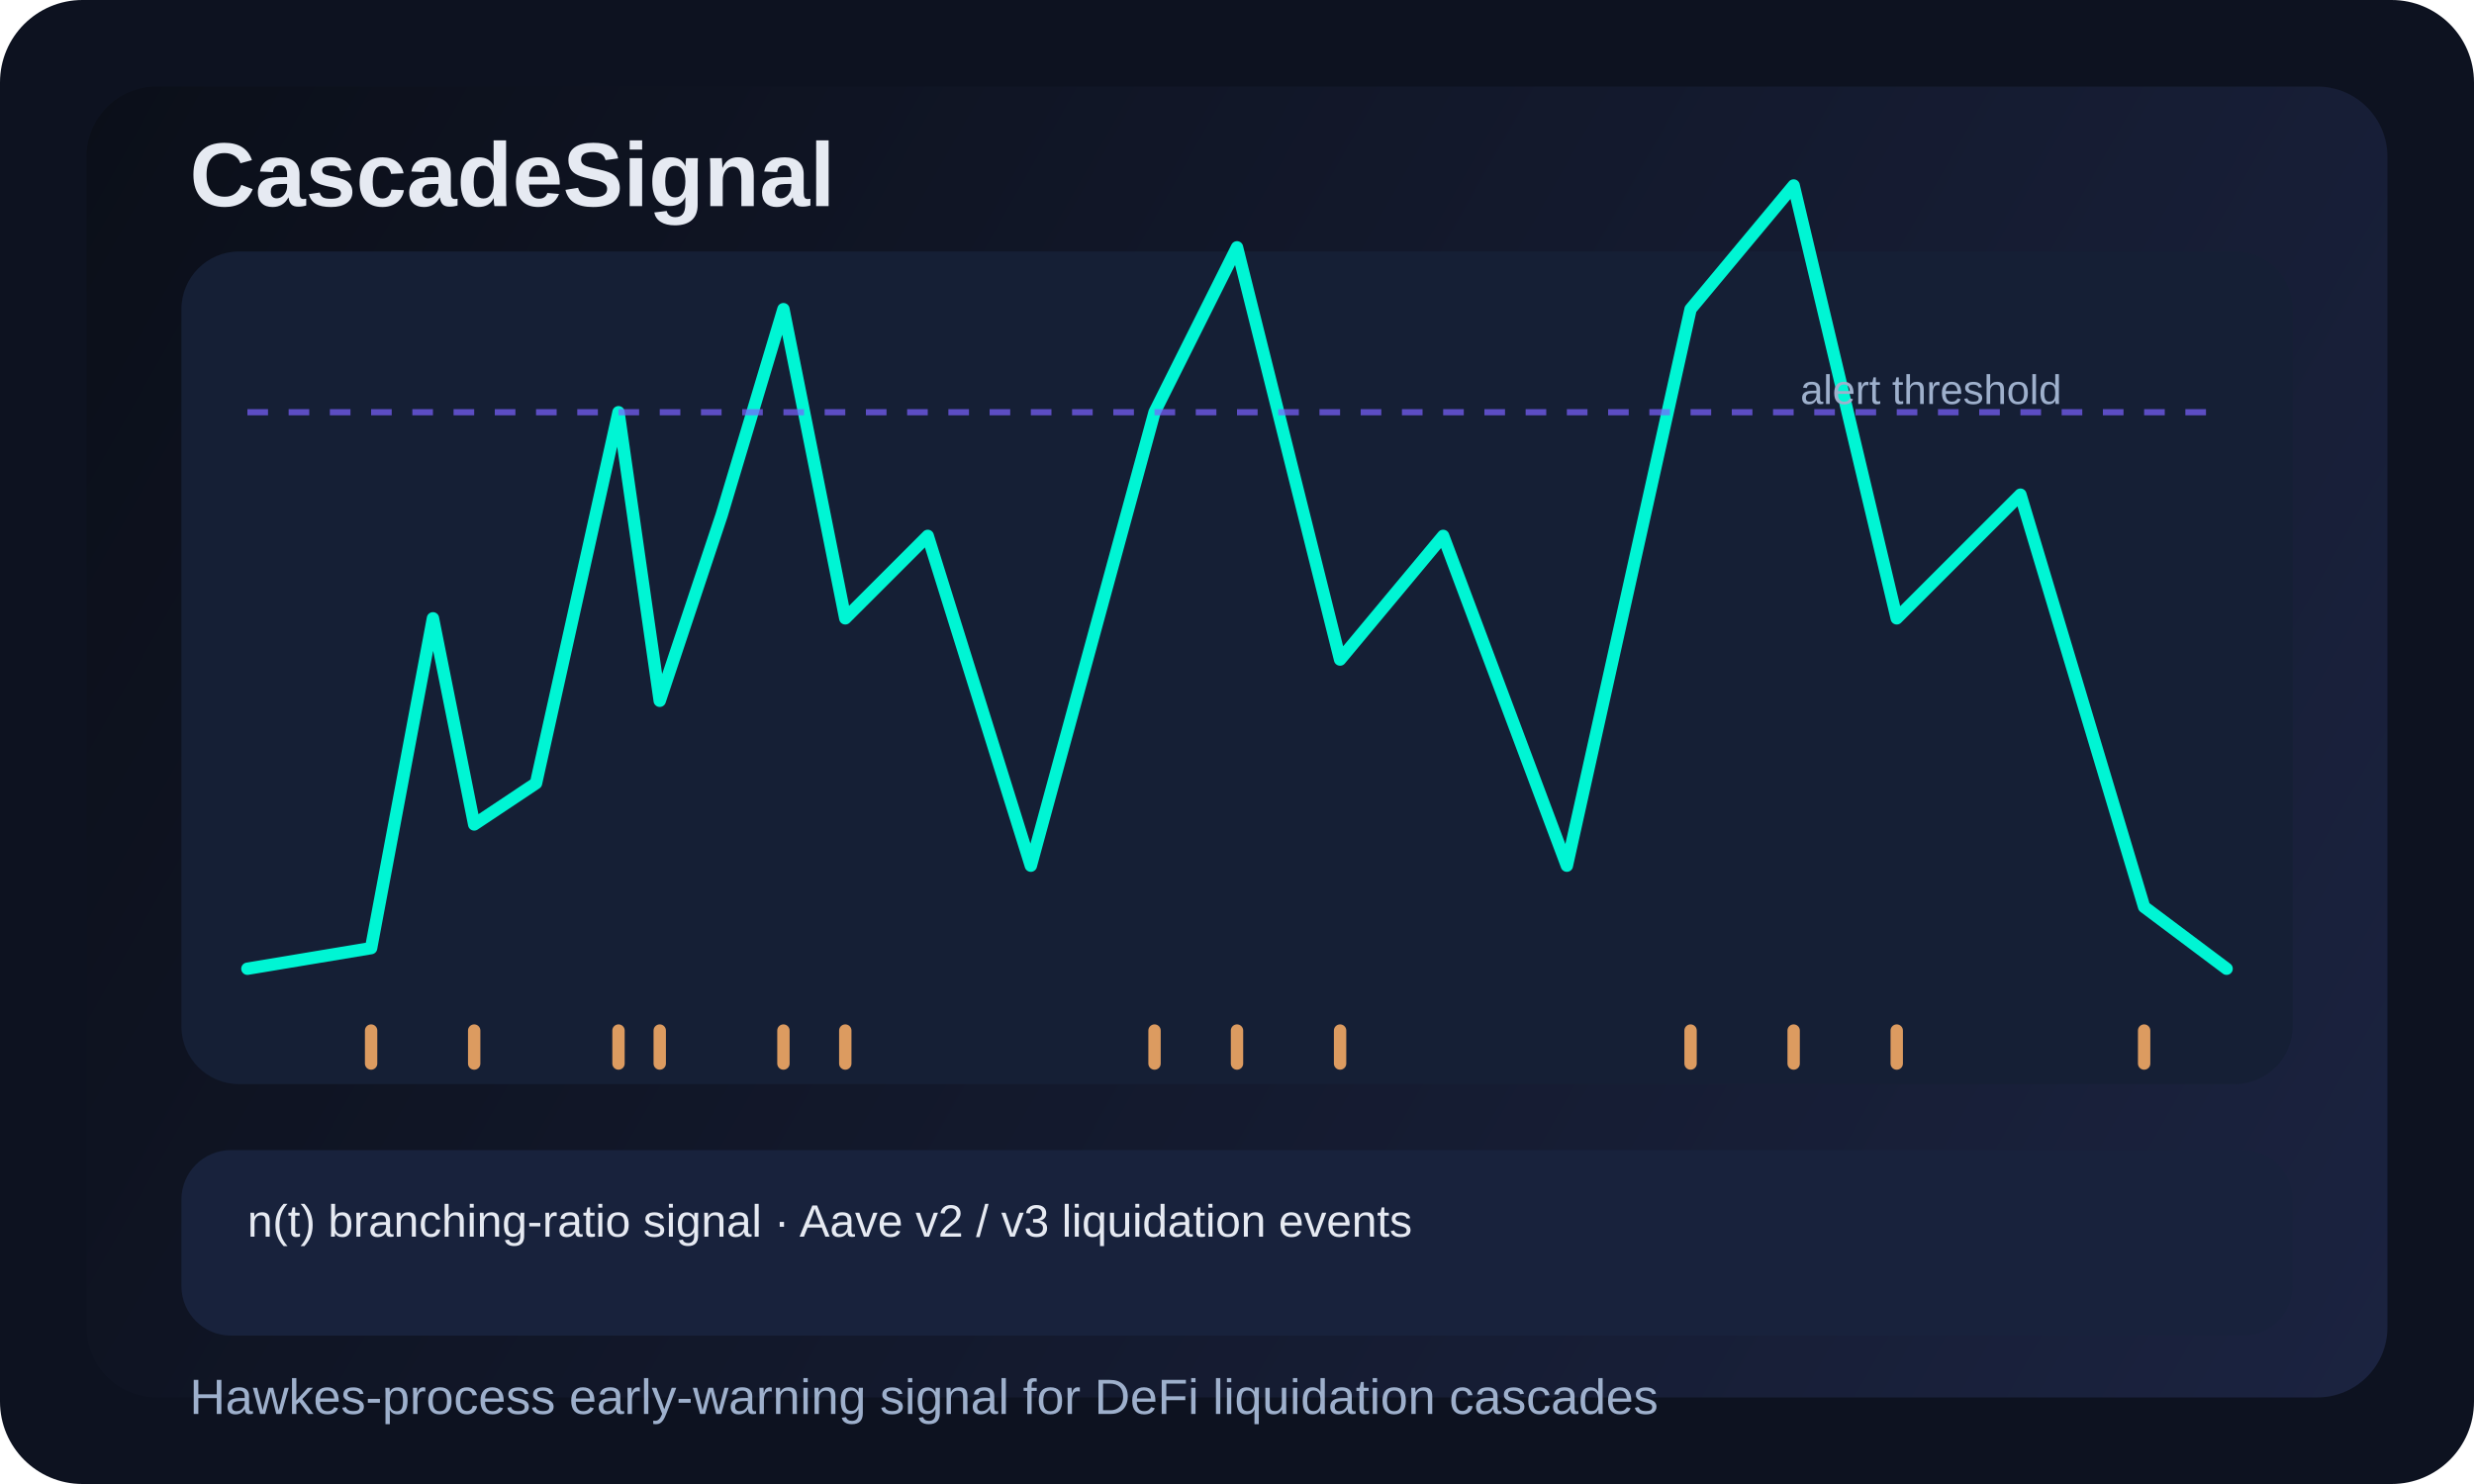
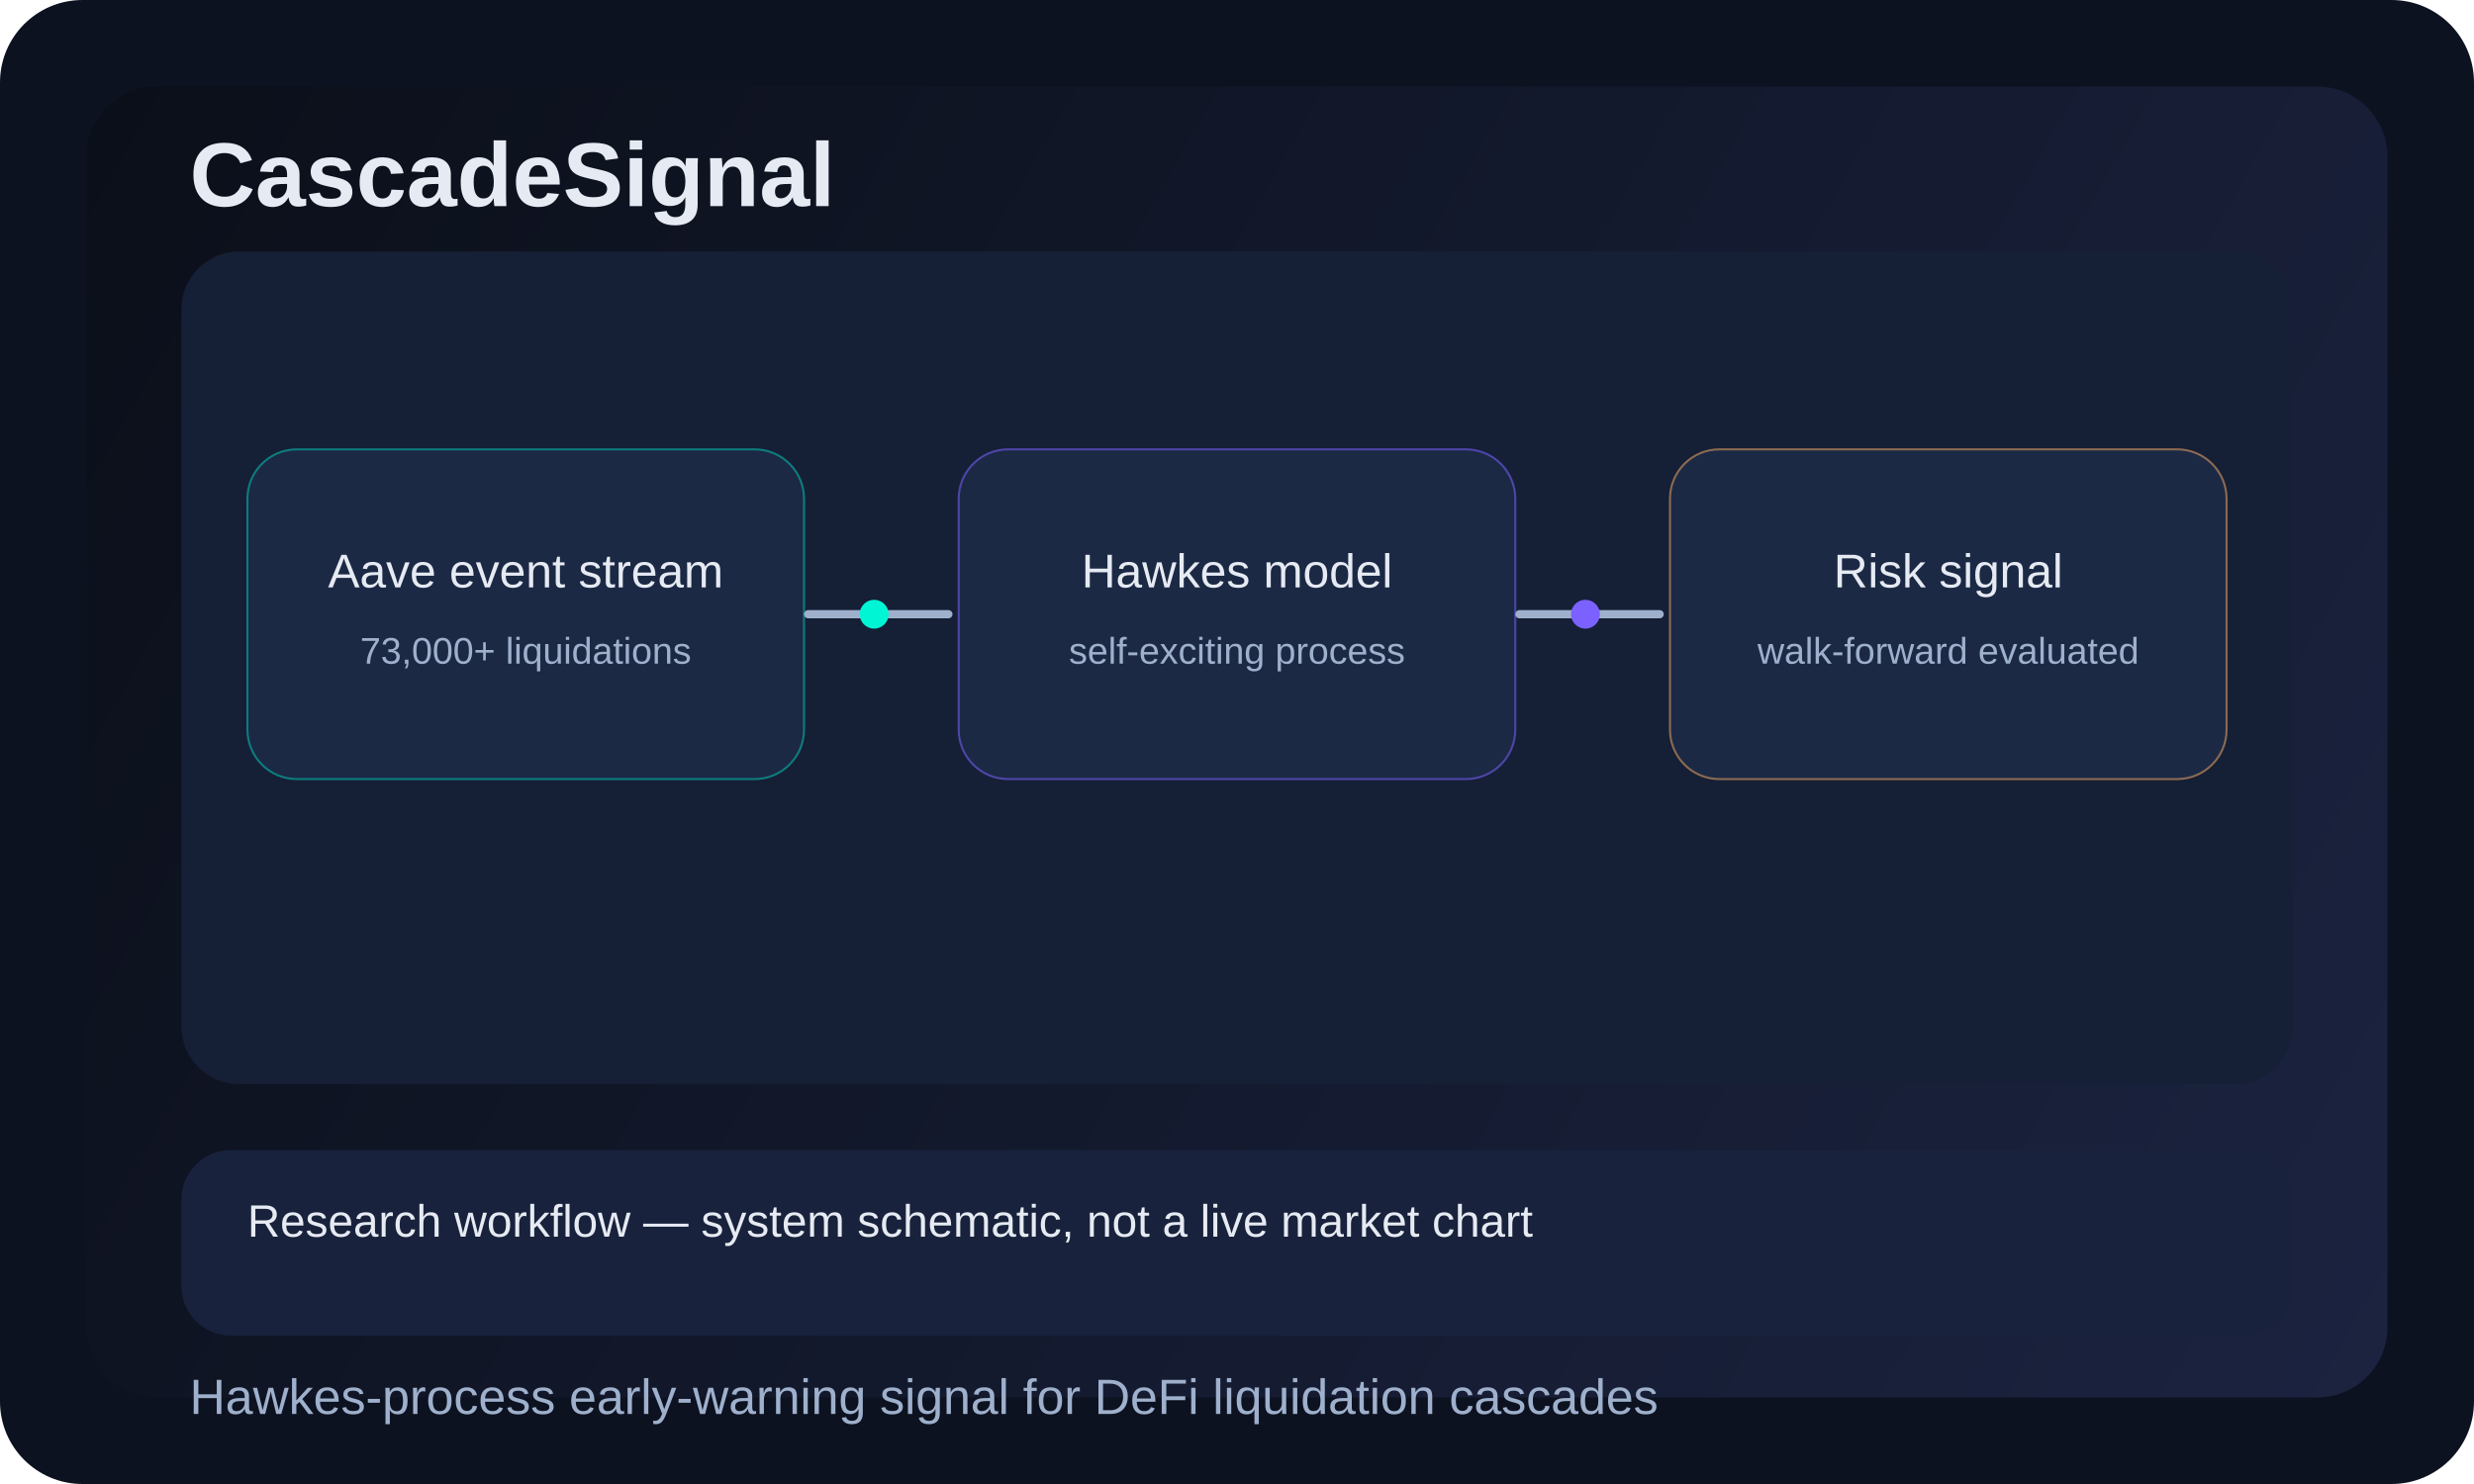
<svg xmlns="http://www.w3.org/2000/svg" width="1200" height="720" viewBox="0 0 1200 720" fill="none">
  <rect width="1200" height="720" rx="40" fill="#0D1220" />
  <rect x="42" y="42" width="1116" height="636" rx="34" fill="url(#panel)" />
  <rect x="88" y="122" width="1024" height="404" rx="28" fill="#151F35" />
  <rect x="88" y="558" width="1024" height="90" rx="24" fill="#18223C" />
-   <path d="M120 470 L180 460 L210 300 L230 400 L260 380 L300 200 L320 340 L350 250 L380 150 L410 300 L450 260 L500 420 L560 200 L600 120 L650 320 L700 260 L760 420 L820 150 L870 90 L920 300 L980 240 L1040 440 L1080 470" stroke="#00F5D4" stroke-width="6" stroke-linecap="round" stroke-linejoin="round" fill="none" />
-   <g stroke="#FFB067" stroke-width="6" stroke-linecap="round" opacity="0.85">
-     <line x1="180" y1="500" x2="180" y2="516" />
-     <line x1="230" y1="500" x2="230" y2="516" />
-     <line x1="300" y1="500" x2="300" y2="516" />
-     <line x1="320" y1="500" x2="320" y2="516" />
-     <line x1="380" y1="500" x2="380" y2="516" />
-     <line x1="410" y1="500" x2="410" y2="516" />
-     <line x1="560" y1="500" x2="560" y2="516" />
-     <line x1="600" y1="500" x2="600" y2="516" />
-     <line x1="650" y1="500" x2="650" y2="516" />
-     <line x1="820" y1="500" x2="820" y2="516" />
-     <line x1="870" y1="500" x2="870" y2="516" />
-     <line x1="920" y1="500" x2="920" y2="516" />
-     <line x1="1040" y1="500" x2="1040" y2="516" />
-   </g>
-   <line x1="120" y1="200" x2="1080" y2="200" stroke="#7B61FF" stroke-width="3" stroke-dasharray="10 10" opacity="0.7" />
+   <rect x="120" y="218" width="270" height="160" rx="24" fill="#1B2945" stroke="#00F5D4" stroke-opacity=".42" />
+   <rect x="465" y="218" width="270" height="160" rx="24" fill="#1B2945" stroke="#7B61FF" stroke-opacity=".55" />
+   <rect x="810" y="218" width="270" height="160" rx="24" fill="#1B2945" stroke="#FFB067" stroke-opacity=".5" />
+   <path d="M392 298H460M737 298H805" stroke="#9EB0CC" stroke-width="4" stroke-linecap="round" />
+   <circle cx="424" cy="298" r="7" fill="#00F5D4" />
+   <circle cx="769" cy="298" r="7" fill="#7B61FF" />
  <text x="92" y="100" fill="#E6EAF2" font-size="44" font-family="Arial, sans-serif" font-weight="700">CascadeSignal</text>
  <text x="92" y="686" fill="#9EB0CC" font-size="24" font-family="Arial, sans-serif">Hawkes-process early-warning signal for DeFi liquidation cascades</text>
-   <text x="1000" y="196" fill="#9EB0CC" font-size="20" font-family="Arial, sans-serif" text-anchor="end">alert threshold</text>
-   <text x="120" y="600" fill="#E6EAF2" font-size="22" font-family="Arial, sans-serif">n(t) branching-ratio signal · Aave v2 / v3 liquidation events</text>
+   <text x="255" y="285" fill="#E6EAF2" font-size="23" font-family="Arial, sans-serif" text-anchor="middle">Aave event stream</text>
+   <text x="255" y="322" fill="#9EB0CC" font-size="18" font-family="Arial, sans-serif" text-anchor="middle">73,000+ liquidations</text>
+   <text x="600" y="285" fill="#E6EAF2" font-size="23" font-family="Arial, sans-serif" text-anchor="middle">Hawkes model</text>
+   <text x="600" y="322" fill="#9EB0CC" font-size="18" font-family="Arial, sans-serif" text-anchor="middle">self-exciting process</text>
+   <text x="945" y="285" fill="#E6EAF2" font-size="23" font-family="Arial, sans-serif" text-anchor="middle">Risk signal</text>
+   <text x="945" y="322" fill="#9EB0CC" font-size="18" font-family="Arial, sans-serif" text-anchor="middle">walk-forward evaluated</text>
+   <text x="120" y="600" fill="#E6EAF2" font-size="22" font-family="Arial, sans-serif">Research workflow — system schematic, not a live market chart</text>
  <defs>
    <linearGradient id="panel" x1="42" y1="42" x2="1158" y2="678" gradientUnits="userSpaceOnUse">
      <stop stop-color="#0B0F19" />
      <stop offset="1" stop-color="#1B2340" />
    </linearGradient>
  </defs>
</svg>
